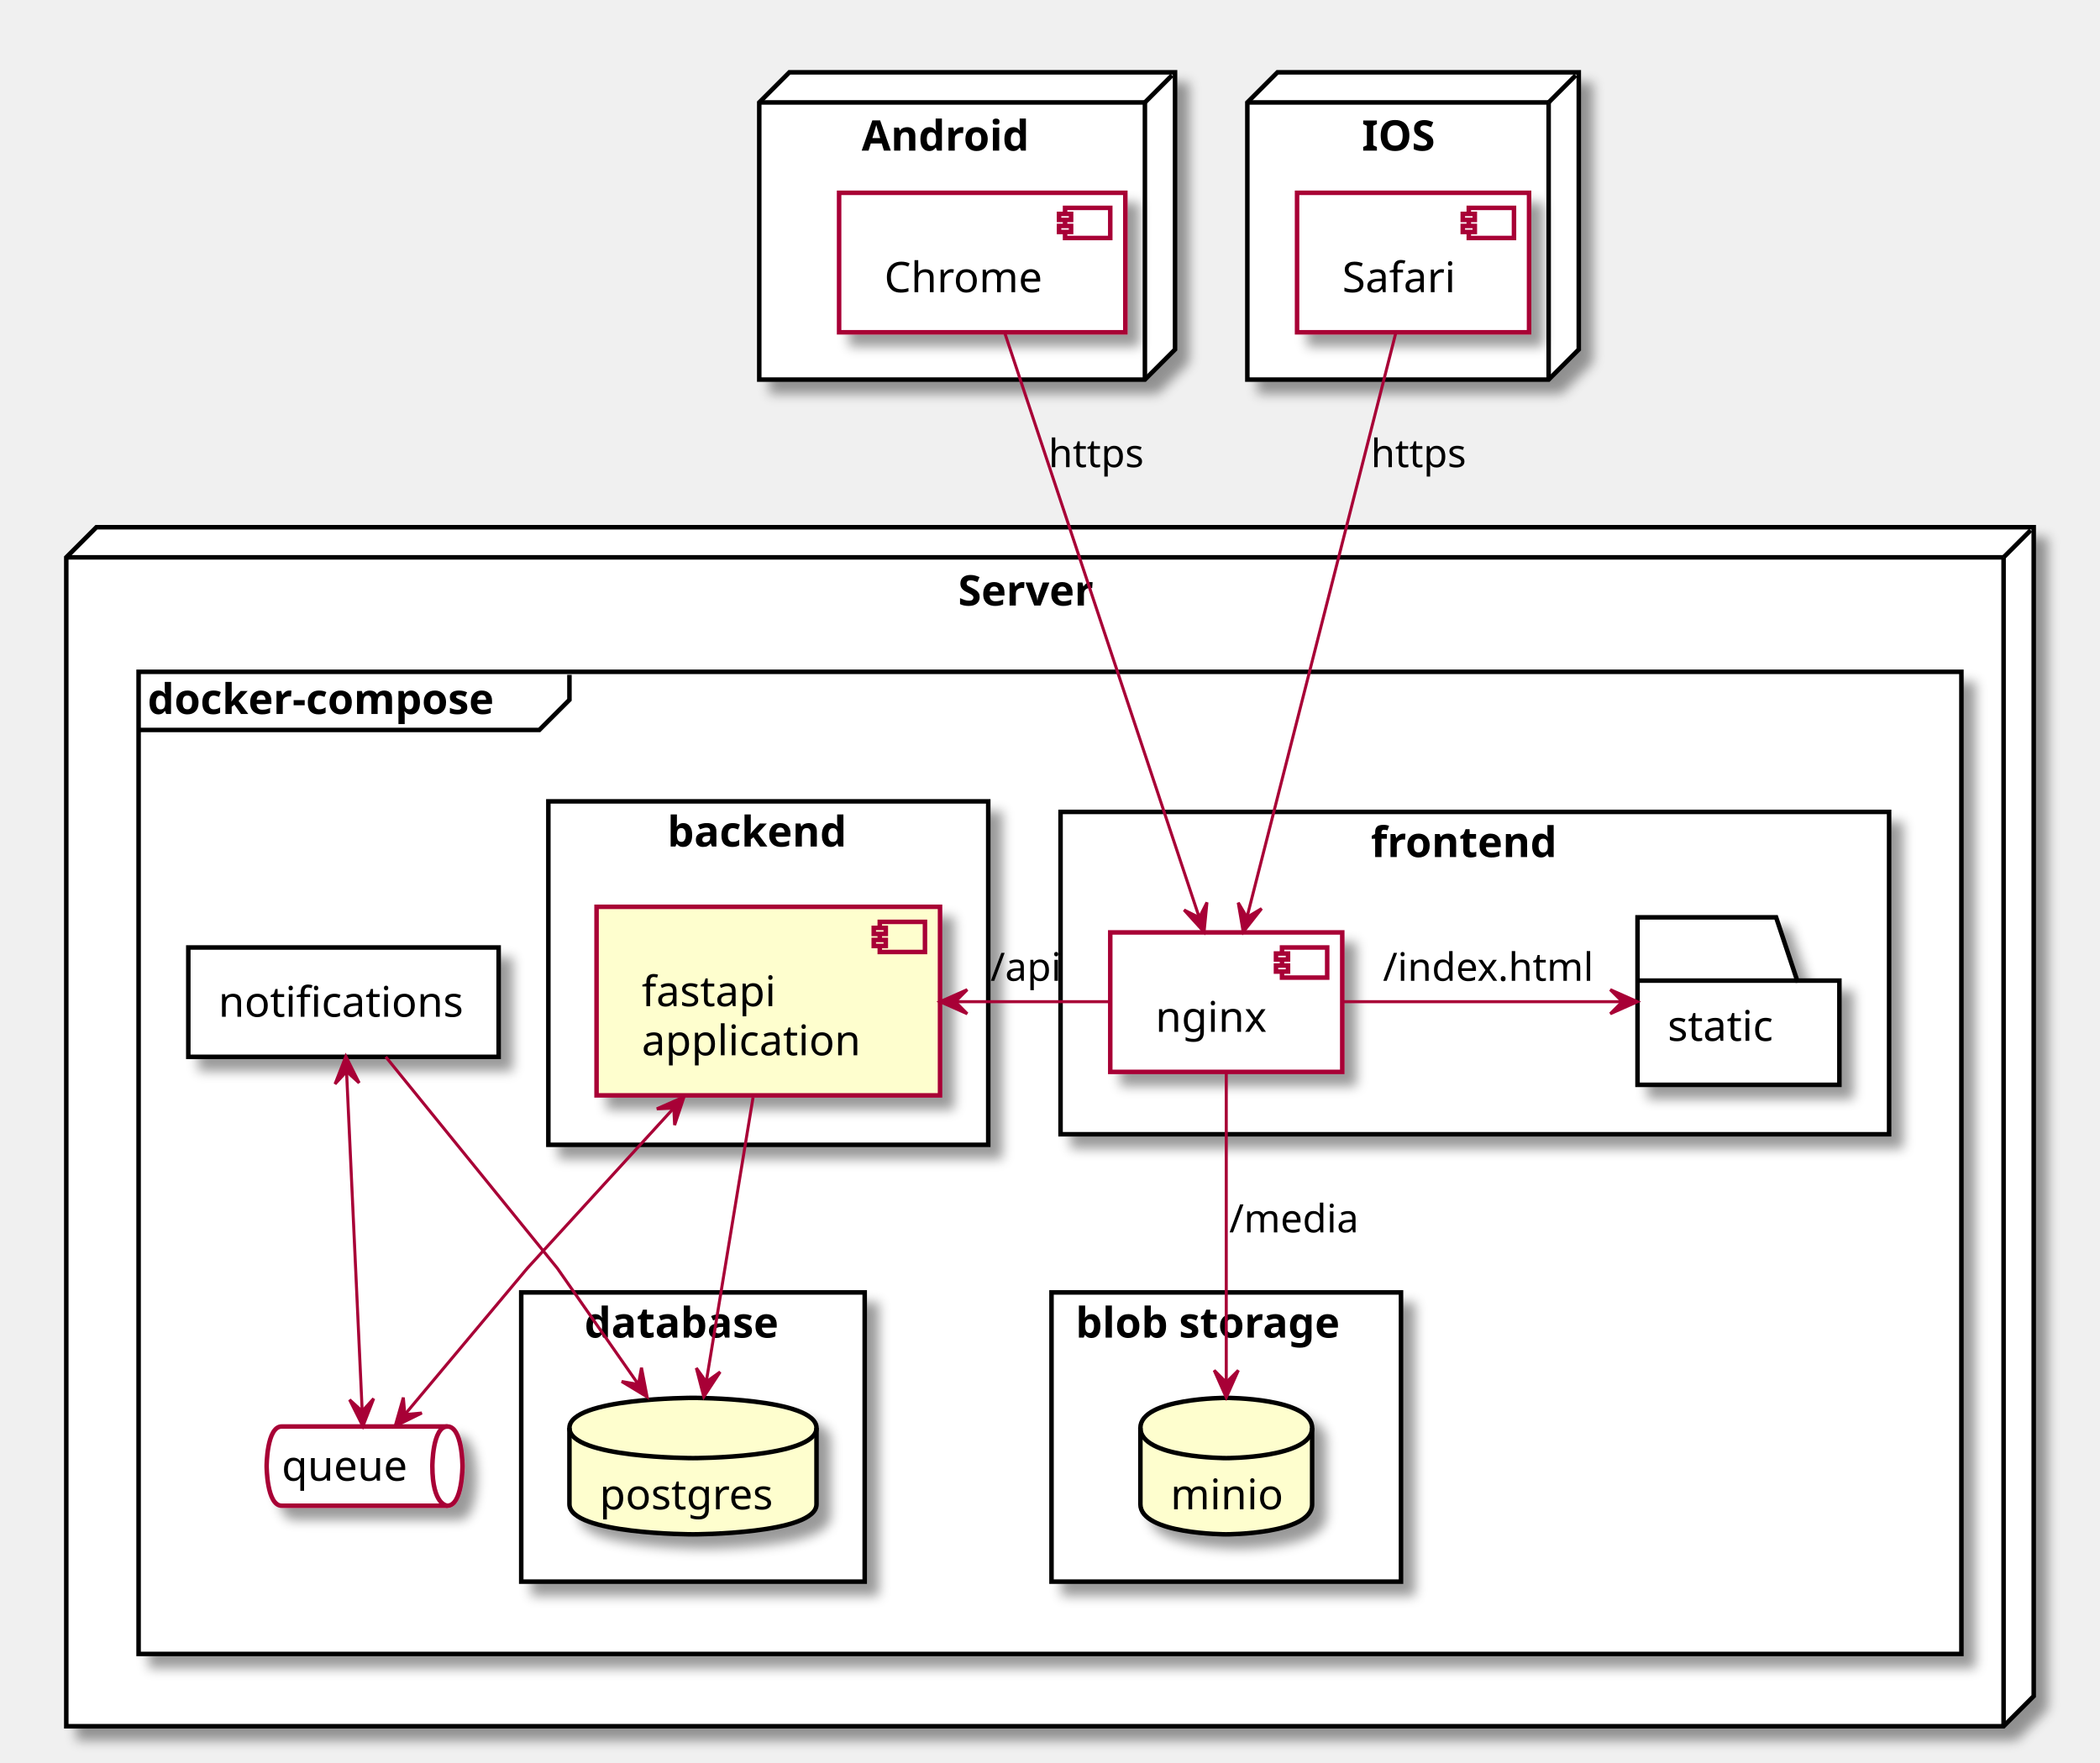
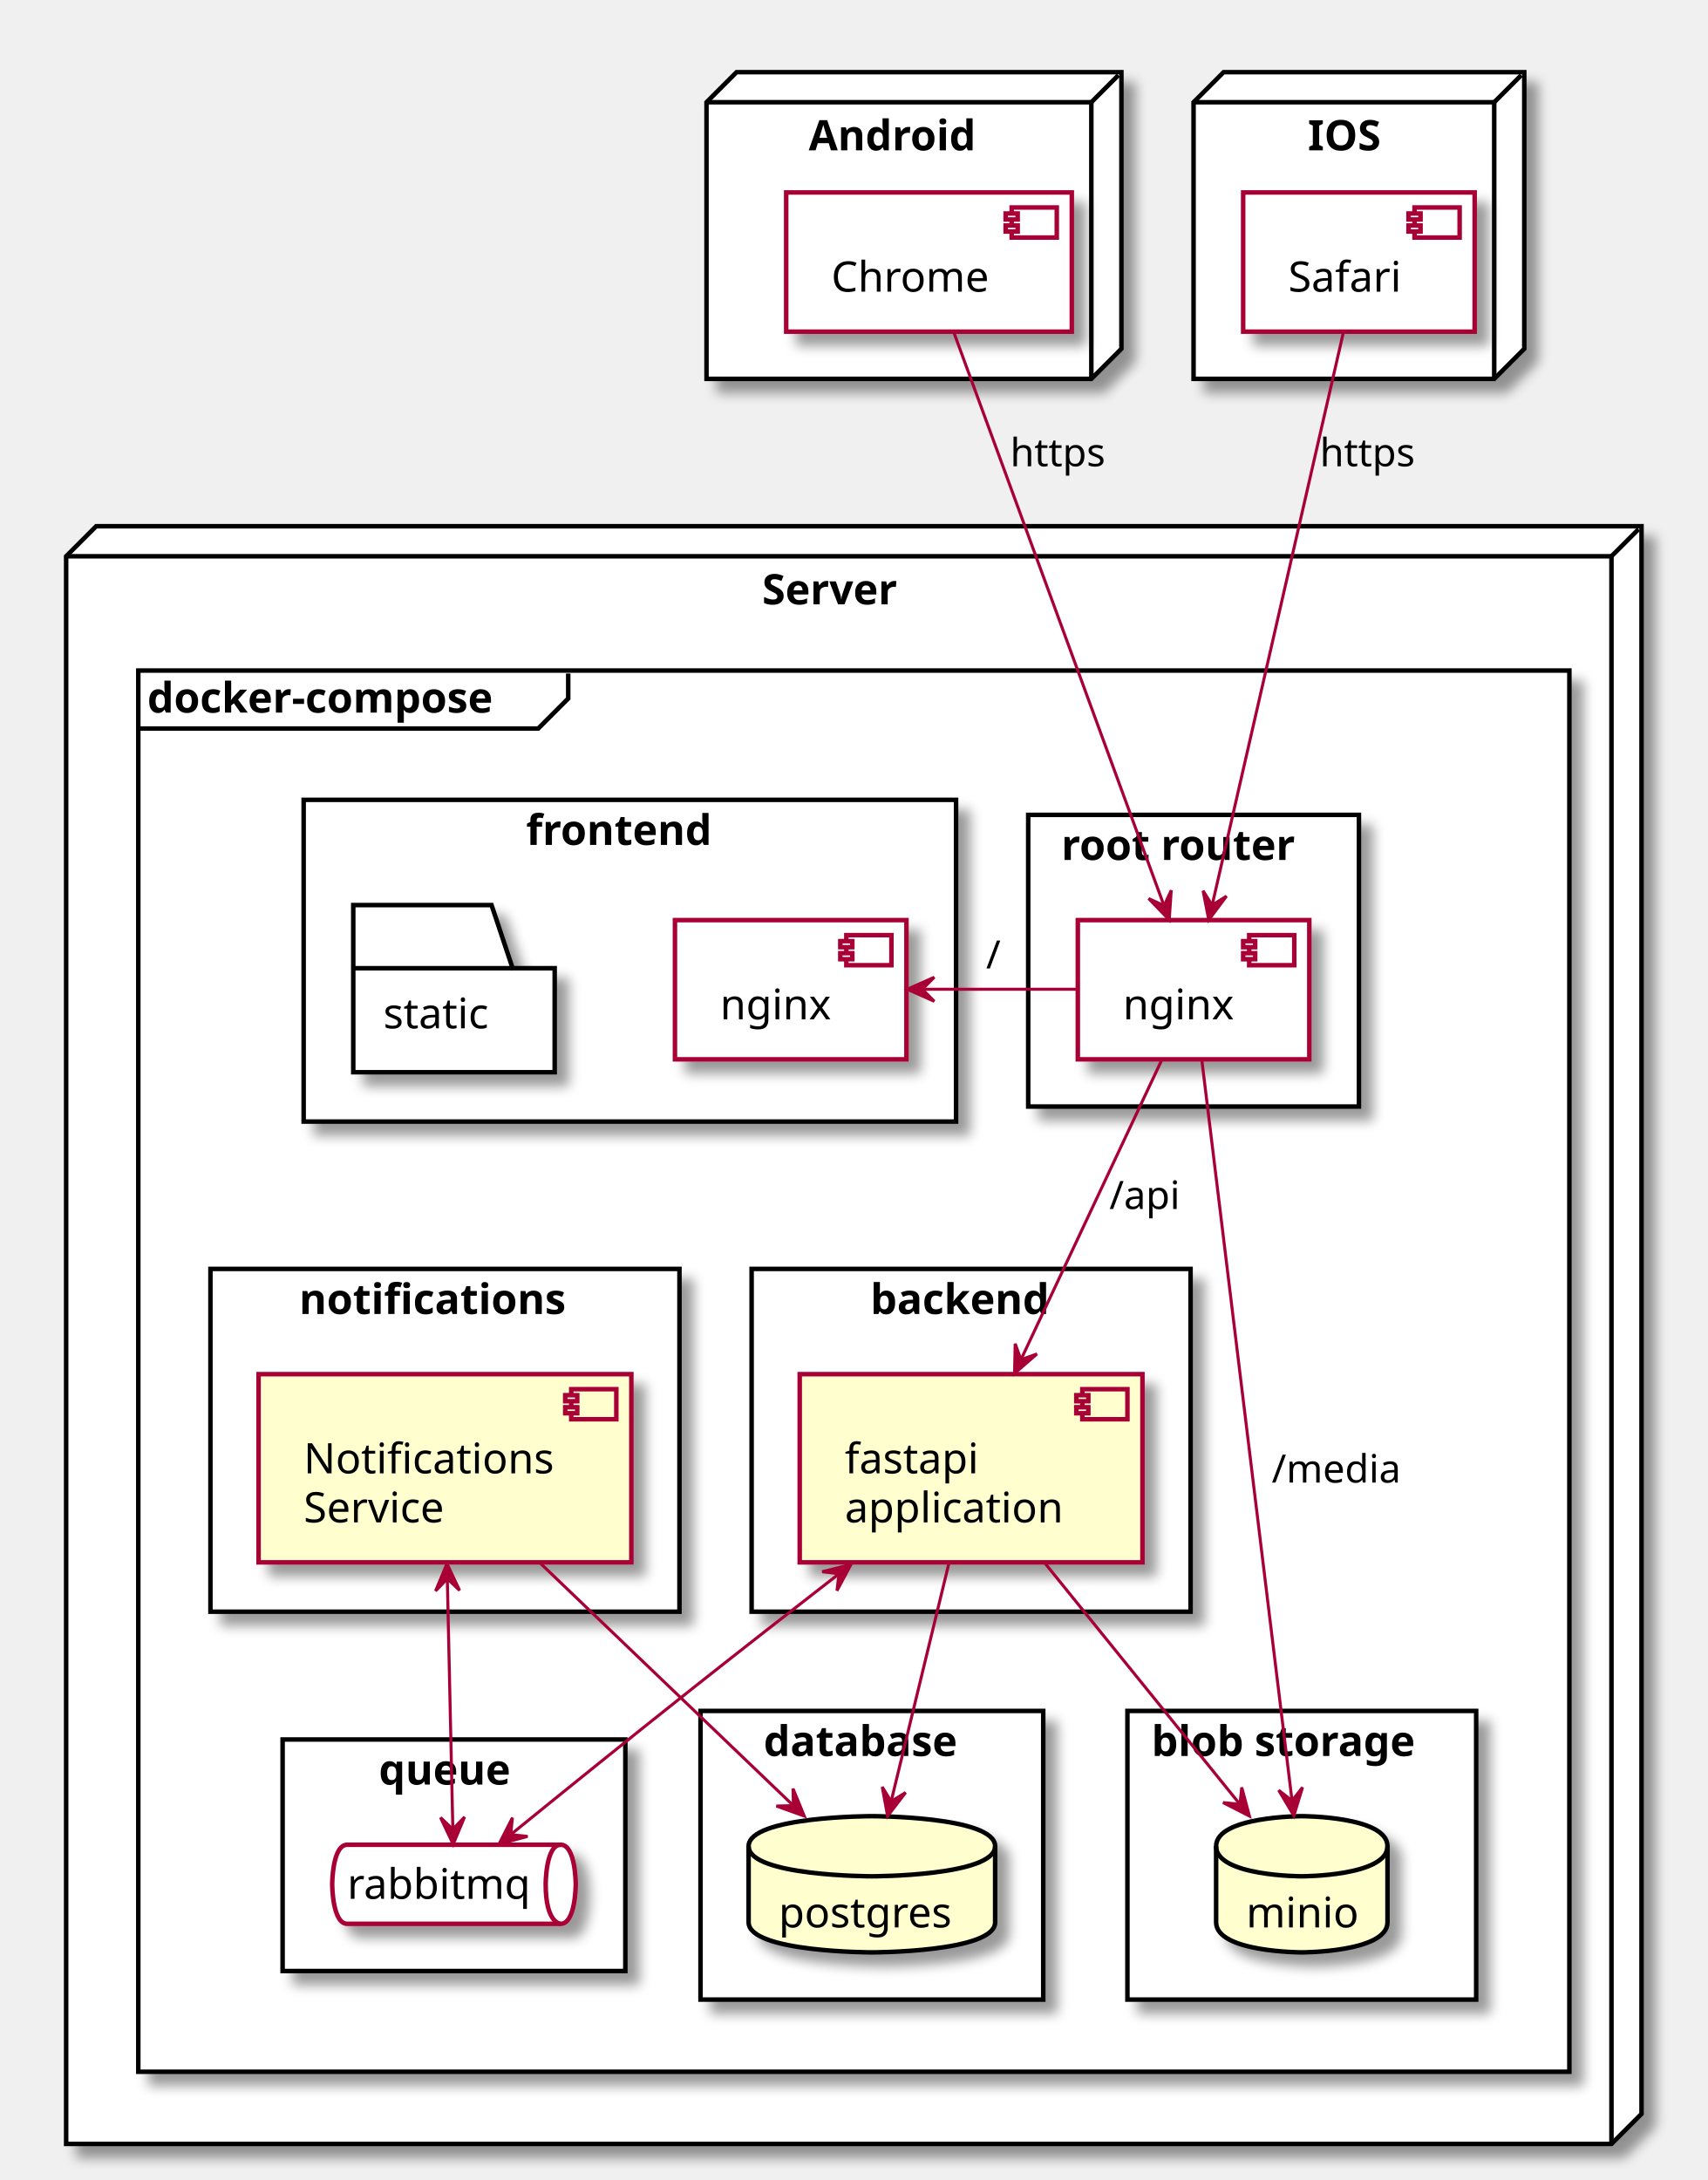
- <svg xmlns="http://www.w3.org/2000/svg" contentScriptType="application/ecmascript" contentStyleType="text/css" height="585px" preserveAspectRatio="none" style="width:697px;height:585px;" version="1.1" viewBox="0 0 697 585" width="697px" zoomAndPan="magnify">
+ <svg xmlns="http://www.w3.org/2000/svg" contentScriptType="application/ecmascript" contentStyleType="text/css" height="725px" preserveAspectRatio="none" style="width:568px;height:725px;" version="1.1" viewBox="0 0 568 725" width="568px" zoomAndPan="magnify">
  <defs>
-     <filter height="300%" id="f1bzlnf84rkx0p" width="300%" x="-1" y="-1">
+     <filter height="300%" id="fvmo4tufodjow" width="300%" x="-1" y="-1">
      <feGaussianBlur result="blurOut" stdDeviation="2.0" />
      <feColorMatrix in="blurOut" result="blurOut2" type="matrix" values="0 0 0 0 0 0 0 0 0 0 0 0 0 0 0 0 0 0 .4 0" />
      <feOffset dx="4.0" dy="4.0" in="blurOut2" result="blurOut3" />
      <feBlend in="SourceGraphic" in2="blurOut3" mode="normal" />
    </filter>
  </defs>
  <g>
-     <polygon fill="#FFFFFF" filter="url(#f1bzlnf84rkx0p)" points="22,185,32,175,675,175,675,563,665,573,22,573,22,185" style="stroke: #000000; stroke-width: 1.5;" />
-     <line style="stroke: #000000; stroke-width: 1.5;" x1="665" x2="674" y1="185" y2="176" />
-     <line style="stroke: #000000; stroke-width: 1.5;" x1="22" x2="665" y1="185" y2="185" />
-     <line style="stroke: #000000; stroke-width: 1.5;" x1="665" x2="665" y1="185" y2="573" />
-     <text fill="#000000" font-family="sans-serif" font-size="14" font-weight="bold" lengthAdjust="spacingAndGlyphs" textLength="53" x="318" y="200.995">Server</text>
-     <rect fill="#FFFFFF" filter="url(#f1bzlnf84rkx0p)" height="326" style="stroke: #000000; stroke-width: 1.5;" width="605" x="46" y="223" />
+     <polygon fill="#FFFFFF" filter="url(#fvmo4tufodjow)" points="22,185,32,175,546,175,546,703,536,713,22,713,22,185" style="stroke: #000000; stroke-width: 1.5;" />
+     <line style="stroke: #000000; stroke-width: 1.5;" x1="536" x2="545" y1="185" y2="176" />
+     <line style="stroke: #000000; stroke-width: 1.5;" x1="22" x2="536" y1="185" y2="185" />
+     <line style="stroke: #000000; stroke-width: 1.5;" x1="536" x2="536" y1="185" y2="713" />
+     <text fill="#000000" font-family="sans-serif" font-size="14" font-weight="bold" lengthAdjust="spacingAndGlyphs" textLength="53" x="253.5" y="200.995">Server</text>
+     <rect fill="#FFFFFF" filter="url(#fvmo4tufodjow)" height="466" style="stroke: #000000; stroke-width: 1.5;" width="476" x="46" y="223" />
    <path d="M189,224 L189,232.297 L179,242.297 L46,242.297 " fill="none" style="stroke: #000000; stroke-width: 1.5;" />
    <text fill="#000000" font-family="sans-serif" font-size="14" font-weight="bold" lengthAdjust="spacingAndGlyphs" textLength="133" x="49" y="236.995">docker-compose</text>
-     <rect fill="#FFFFFF" filter="url(#f1bzlnf84rkx0p)" height="107" style="stroke: #000000; stroke-width: 1.5;" width="275" x="352" y="269.5" />
-     <text fill="#000000" font-family="sans-serif" font-size="14" font-weight="bold" lengthAdjust="spacingAndGlyphs" textLength="69" x="455" y="284.495">frontend</text>
-     <rect fill="#FFFFFF" filter="url(#f1bzlnf84rkx0p)" height="114" style="stroke: #000000; stroke-width: 1.5;" width="146" x="182" y="266" />
-     <text fill="#000000" font-family="sans-serif" font-size="14" font-weight="bold" lengthAdjust="spacingAndGlyphs" textLength="67" x="221.5" y="280.995">backend</text>
-     <rect fill="#FFFFFF" filter="url(#f1bzlnf84rkx0p)" height="96" style="stroke: #000000; stroke-width: 1.5;" width="114" x="173" y="429" />
-     <text fill="#000000" font-family="sans-serif" font-size="14" font-weight="bold" lengthAdjust="spacingAndGlyphs" textLength="72" x="194" y="443.995">database</text>
-     <rect fill="#FFFFFF" filter="url(#f1bzlnf84rkx0p)" height="96" style="stroke: #000000; stroke-width: 1.5;" width="116" x="349" y="429" />
-     <text fill="#000000" font-family="sans-serif" font-size="14" font-weight="bold" lengthAdjust="spacingAndGlyphs" textLength="100" x="357" y="443.995">blob storage</text>
-     <polygon fill="#FFFFFF" filter="url(#f1bzlnf84rkx0p)" points="252,34,262,24,390,24,390,116,380,126,252,126,252,34" style="stroke: #000000; stroke-width: 1.5;" />
-     <line style="stroke: #000000; stroke-width: 1.5;" x1="380" x2="389" y1="34" y2="25" />
-     <line style="stroke: #000000; stroke-width: 1.5;" x1="252" x2="380" y1="34" y2="34" />
-     <line style="stroke: #000000; stroke-width: 1.5;" x1="380" x2="380" y1="34" y2="126" />
-     <text fill="#000000" font-family="sans-serif" font-size="14" font-weight="bold" lengthAdjust="spacingAndGlyphs" textLength="62" x="286" y="49.995">Android</text>
-     <polygon fill="#FFFFFF" filter="url(#f1bzlnf84rkx0p)" points="414,34,424,24,524,24,524,116,514,126,414,126,414,34" style="stroke: #000000; stroke-width: 1.5;" />
-     <line style="stroke: #000000; stroke-width: 1.5;" x1="514" x2="523" y1="34" y2="25" />
-     <line style="stroke: #000000; stroke-width: 1.5;" x1="414" x2="514" y1="34" y2="34" />
-     <line style="stroke: #000000; stroke-width: 1.5;" x1="514" x2="514" y1="34" y2="126" />
-     <text fill="#000000" font-family="sans-serif" font-size="14" font-weight="bold" lengthAdjust="spacingAndGlyphs" textLength="26" x="452" y="49.995">IOS</text>
-     <rect fill="#FFFFFF" filter="url(#f1bzlnf84rkx0p)" height="46.297" style="stroke: #A80036; stroke-width: 1.5;" width="77" x="368.5" y="309.5" />
-     <rect fill="#FFFFFF" height="10" style="stroke: #A80036; stroke-width: 1.5;" width="15" x="425.5" y="314.5" />
-     <rect fill="#FFFFFF" height="2" style="stroke: #A80036; stroke-width: 1.5;" width="4" x="423.5" y="316.5" />
-     <rect fill="#FFFFFF" height="2" style="stroke: #A80036; stroke-width: 1.5;" width="4" x="423.5" y="320.5" />
-     <text fill="#000000" font-family="sans-serif" font-size="14" lengthAdjust="spacingAndGlyphs" textLength="37" x="383.5" y="342.495">nginx</text>
-     <polygon fill="#FFFFFF" filter="url(#f1bzlnf84rkx0p)" points="543.5,304.5,589.5,304.5,596.5,325.5,610.5,325.5,610.5,360.094,543.5,360.094,543.5,304.5" style="stroke: #000000; stroke-width: 1.5;" />
-     <line style="stroke: #000000; stroke-width: 1.5;" x1="543.5" x2="596.5" y1="325.5" y2="325.5" />
-     <text fill="#000000" font-family="sans-serif" font-size="14" lengthAdjust="spacingAndGlyphs" textLength="37" x="553.5" y="345.495">static</text>
-     <rect fill="#FEFECE" filter="url(#f1bzlnf84rkx0p)" height="62.594" style="stroke: #A80036; stroke-width: 1.5;" width="114" x="198" y="301" />
-     <rect fill="#FEFECE" height="10" style="stroke: #A80036; stroke-width: 1.5;" width="15" x="292" y="306" />
-     <rect fill="#FEFECE" height="2" style="stroke: #A80036; stroke-width: 1.5;" width="4" x="290" y="308" />
-     <rect fill="#FEFECE" height="2" style="stroke: #A80036; stroke-width: 1.5;" width="4" x="290" y="312" />
-     <text fill="#000000" font-family="sans-serif" font-size="14" lengthAdjust="spacingAndGlyphs" textLength="45" x="213" y="333.995">fastapi</text>
-     <text fill="#000000" font-family="sans-serif" font-size="14" lengthAdjust="spacingAndGlyphs" textLength="74" x="213" y="350.292">application</text>
-     <path d="M93.5,473.5 L148.5,473.5 C153.5,473.5 153.5,486.648 153.5,486.648 C153.5,486.648 153.5,499.797 148.5,499.797 L93.5,499.797 C88.5,499.797 88.5,486.648 88.5,486.648 C88.5,486.648 88.5,473.5 93.5,473.5 " fill="#FFFFFF" filter="url(#f1bzlnf84rkx0p)" style="stroke: #A80036; stroke-width: 1.5;" />
-     <path d="M148.5,473.5 C143.5,473.5 143.5,486.648 143.5,486.648 C143.5,499.797 148.5,499.797 148.5,499.797 " fill="none" style="stroke: #A80036; stroke-width: 1.5;" />
-     <text fill="#000000" font-family="sans-serif" font-size="14" lengthAdjust="spacingAndGlyphs" textLength="45" x="93.5" y="491.495">queue</text>
-     <rect fill="#FFFFFF" filter="url(#f1bzlnf84rkx0p)" height="36.297" style="stroke: #000000; stroke-width: 1.5;" width="103" x="62.5" y="314.5" />
-     <text fill="#000000" font-family="sans-serif" font-size="14" lengthAdjust="spacingAndGlyphs" textLength="83" x="72.5" y="337.495">notifications</text>
-     <path d="M189,474 C189,464 230,464 230,464 C230,464 271,464 271,474 L271,499.297 C271,509.297 230,509.297 230,509.297 C230,509.297 189,509.297 189,499.297 L189,474 " fill="#FEFECE" filter="url(#f1bzlnf84rkx0p)" style="stroke: #000000; stroke-width: 1.5;" />
-     <path d="M189,474 C189,484 230,484 230,484 C230,484 271,484 271,474 " fill="none" style="stroke: #000000; stroke-width: 1.5;" />
-     <text fill="#000000" font-family="sans-serif" font-size="14" lengthAdjust="spacingAndGlyphs" textLength="62" x="199" y="500.995">postgres</text>
-     <path d="M378.5,474 C378.5,464 407,464 407,464 C407,464 435.5,464 435.5,474 L435.5,499.297 C435.5,509.297 407,509.297 407,509.297 C407,509.297 378.5,509.297 378.5,499.297 L378.5,474 " fill="#FEFECE" filter="url(#f1bzlnf84rkx0p)" style="stroke: #000000; stroke-width: 1.5;" />
-     <path d="M378.5,474 C378.5,484 407,484 407,484 C407,484 435.5,484 435.5,474 " fill="none" style="stroke: #000000; stroke-width: 1.5;" />
-     <text fill="#000000" font-family="sans-serif" font-size="14" lengthAdjust="spacingAndGlyphs" textLength="37" x="388.5" y="500.995">minio</text>
-     <rect fill="#FFFFFF" filter="url(#f1bzlnf84rkx0p)" height="46.297" style="stroke: #A80036; stroke-width: 1.5;" width="95" x="278.5" y="64" />
-     <rect fill="#FFFFFF" height="10" style="stroke: #A80036; stroke-width: 1.5;" width="15" x="353.5" y="69" />
-     <rect fill="#FFFFFF" height="2" style="stroke: #A80036; stroke-width: 1.5;" width="4" x="351.5" y="71" />
-     <rect fill="#FFFFFF" height="2" style="stroke: #A80036; stroke-width: 1.5;" width="4" x="351.5" y="75" />
-     <text fill="#000000" font-family="sans-serif" font-size="14" lengthAdjust="spacingAndGlyphs" textLength="55" x="293.5" y="96.995">Chrome</text>
-     <rect fill="#FFFFFF" filter="url(#f1bzlnf84rkx0p)" height="46.297" style="stroke: #A80036; stroke-width: 1.5;" width="77" x="430.5" y="64" />
-     <rect fill="#FFFFFF" height="10" style="stroke: #A80036; stroke-width: 1.5;" width="15" x="487.5" y="69" />
-     <rect fill="#FFFFFF" height="2" style="stroke: #A80036; stroke-width: 1.5;" width="4" x="485.5" y="71" />
-     <rect fill="#FFFFFF" height="2" style="stroke: #A80036; stroke-width: 1.5;" width="4" x="485.5" y="75" />
-     <text fill="#000000" font-family="sans-serif" font-size="14" lengthAdjust="spacingAndGlyphs" textLength="37" x="445.5" y="96.995">Safari</text>
-     <path d="M317.33,332.5 C334.52,332.5 352.67,332.5 368.11,332.5 " fill="none" id="api_server&lt;-nginx" style="stroke: #A80036; stroke-width: 1.0;" />
-     <polygon fill="#A80036" points="312.03,332.5,321.03,336.5,317.03,332.5,321.03,328.5,312.03,332.5" style="stroke: #A80036; stroke-width: 1.0;" />
-     <text fill="#000000" font-family="sans-serif" font-size="13" lengthAdjust="spacingAndGlyphs" textLength="23" x="328.75" y="325.567">/api</text>
-     <path d="M445.58,332.5 C473.33,332.5 510.62,332.5 538.39,332.5 " fill="none" id="nginx-&gt;static" style="stroke: #A80036; stroke-width: 1.0;" />
-     <polygon fill="#A80036" points="543.46,332.5,534.46,328.5,538.46,332.5,534.46,336.5,543.46,332.5" style="stroke: #A80036; stroke-width: 1.0;" />
-     <text fill="#000000" font-family="sans-serif" font-size="13" lengthAdjust="spacingAndGlyphs" textLength="71" x="459" y="325.567">/index.html</text>
-     <path d="M407,355.6 C407,382.89 407,429.27 407,458.59 " fill="none" id="nginx-&gt;minio" style="stroke: #A80036; stroke-width: 1.0;" />
-     <polygon fill="#A80036" points="407,463.86,411,454.86,407,458.86,403,454.86,407,463.86" style="stroke: #A80036; stroke-width: 1.0;" />
-     <text fill="#000000" font-family="sans-serif" font-size="13" lengthAdjust="spacingAndGlyphs" textLength="44" x="408" y="409.067">/media</text>
-     <path d="M249.94,364.26 C245.39,391.91 238.78,432.12 234.43,458.54 " fill="none" id="api_server-&gt;postgres" style="stroke: #A80036; stroke-width: 1.0;" />
-     <polygon fill="#A80036" points="233.6,463.63,239.01,455.4,234.413,458.697,231.116,454.099,233.6,463.63" style="stroke: #A80036; stroke-width: 1.0;" />
-     <path d="M223.46,367.99 C201.08,392.47 175,421 175,421 C175,421 150.63,450.11 134.63,469.22 " fill="none" id="api_server-queue" style="stroke: #A80036; stroke-width: 1.0;" />
-     <polygon fill="#A80036" points="131.16,473.37,140.002,469.033,134.368,469.535,133.866,463.9,131.16,473.37" style="stroke: #A80036; stroke-width: 1.0;" />
-     <polygon fill="#A80036" points="227.02,364.1,218.002,368.058,223.652,367.796,223.915,373.447,227.02,364.1" style="stroke: #A80036; stroke-width: 1.0;" />
-     <path d="M115.04,356.03 C116.45,386.64 118.94,440.7 120.21,468.27 " fill="none" id="notifications-queue" style="stroke: #A80036; stroke-width: 1.0;" />
-     <polygon fill="#A80036" points="120.44,473.42,124.024,464.246,120.211,468.425,116.032,464.613,120.44,473.42" style="stroke: #A80036; stroke-width: 1.0;" />
-     <polygon fill="#A80036" points="114.79,350.64,111.205,359.813,115.018,355.635,119.197,359.448,114.79,350.64" style="stroke: #A80036; stroke-width: 1.0;" />
-     <path d="M128.03,350.79 C148.72,376.29 185,421 185,421 C185,421 199.2,441.36 211.65,459.2 " fill="none" id="notifications-&gt;postgres" style="stroke: #A80036; stroke-width: 1.0;" />
-     <polygon fill="#A80036" points="214.77,463.66,212.906,453.989,211.911,459.558,206.343,458.563,214.77,463.66" style="stroke: #A80036; stroke-width: 1.0;" />
-     <path d="M463.39,110.04 C452.03,154.66 426.34,255.56 413.94,304.23 " fill="none" id="Safari-&gt;nginx" style="stroke: #A80036; stroke-width: 1.0;" />
-     <polygon fill="#A80036" points="412.64,309.34,418.73,301.6,413.87,304.493,410.976,299.633,412.64,309.34" style="stroke: #A80036; stroke-width: 1.0;" />
-     <text fill="#000000" font-family="sans-serif" font-size="13" lengthAdjust="spacingAndGlyphs" textLength="33" x="455" y="155.067">https</text>
-     <path d="M333.33,110.04 C348.2,154.75 381.87,255.96 398.03,304.52 " fill="none" id="Chrome-&gt;nginx" style="stroke: #A80036; stroke-width: 1.0;" />
-     <polygon fill="#A80036" points="399.63,309.34,400.596,299.539,398.057,304.594,393.002,302.055,399.63,309.34" style="stroke: #A80036; stroke-width: 1.0;" />
-     <text fill="#000000" font-family="sans-serif" font-size="13" lengthAdjust="spacingAndGlyphs" textLength="33" x="348" y="155.067">https</text>
+     <rect fill="#FFFFFF" filter="url(#fvmo4tufodjow)" height="97" style="stroke: #000000; stroke-width: 1.5;" width="110" x="342" y="271" />
+     <text fill="#000000" font-family="sans-serif" font-size="14" font-weight="bold" lengthAdjust="spacingAndGlyphs" textLength="88" x="353" y="285.995">root router</text>
+     <rect fill="#FFFFFF" filter="url(#fvmo4tufodjow)" height="114" style="stroke: #000000; stroke-width: 1.5;" width="146" x="250" y="422" />
+     <text fill="#000000" font-family="sans-serif" font-size="14" font-weight="bold" lengthAdjust="spacingAndGlyphs" textLength="67" x="289.5" y="436.995">backend</text>
+     <rect fill="#FFFFFF" filter="url(#fvmo4tufodjow)" height="107" style="stroke: #000000; stroke-width: 1.5;" width="217" x="101" y="266" />
+     <text fill="#000000" font-family="sans-serif" font-size="14" font-weight="bold" lengthAdjust="spacingAndGlyphs" textLength="69" x="175" y="280.995">frontend</text>
+     <rect fill="#FFFFFF" filter="url(#fvmo4tufodjow)" height="77" style="stroke: #000000; stroke-width: 1.5;" width="114" x="94" y="578.5" />
+     <text fill="#000000" font-family="sans-serif" font-size="14" font-weight="bold" lengthAdjust="spacingAndGlyphs" textLength="50" x="126" y="593.495">queue</text>
+     <rect fill="#FFFFFF" filter="url(#fvmo4tufodjow)" height="114" style="stroke: #000000; stroke-width: 1.5;" width="156" x="70" y="422" />
+     <text fill="#000000" font-family="sans-serif" font-size="14" font-weight="bold" lengthAdjust="spacingAndGlyphs" textLength="97" x="99.5" y="436.995">notifications</text>
+     <rect fill="#FFFFFF" filter="url(#fvmo4tufodjow)" height="96" style="stroke: #000000; stroke-width: 1.5;" width="114" x="233" y="569" />
+     <text fill="#000000" font-family="sans-serif" font-size="14" font-weight="bold" lengthAdjust="spacingAndGlyphs" textLength="72" x="254" y="583.995">database</text>
+     <rect fill="#FFFFFF" filter="url(#fvmo4tufodjow)" height="96" style="stroke: #000000; stroke-width: 1.5;" width="116" x="375" y="569" />
+     <text fill="#000000" font-family="sans-serif" font-size="14" font-weight="bold" lengthAdjust="spacingAndGlyphs" textLength="100" x="383" y="583.995">blob storage</text>
+     <polygon fill="#FFFFFF" filter="url(#fvmo4tufodjow)" points="235,34,245,24,373,24,373,116,363,126,235,126,235,34" style="stroke: #000000; stroke-width: 1.5;" />
+     <line style="stroke: #000000; stroke-width: 1.5;" x1="363" x2="372" y1="34" y2="25" />
+     <line style="stroke: #000000; stroke-width: 1.5;" x1="235" x2="363" y1="34" y2="34" />
+     <line style="stroke: #000000; stroke-width: 1.5;" x1="363" x2="363" y1="34" y2="126" />
+     <text fill="#000000" font-family="sans-serif" font-size="14" font-weight="bold" lengthAdjust="spacingAndGlyphs" textLength="62" x="269" y="49.995">Android</text>
+     <polygon fill="#FFFFFF" filter="url(#fvmo4tufodjow)" points="397,34,407,24,507,24,507,116,497,126,397,126,397,34" style="stroke: #000000; stroke-width: 1.5;" />
+     <line style="stroke: #000000; stroke-width: 1.5;" x1="497" x2="506" y1="34" y2="25" />
+     <line style="stroke: #000000; stroke-width: 1.5;" x1="397" x2="497" y1="34" y2="34" />
+     <line style="stroke: #000000; stroke-width: 1.5;" x1="497" x2="497" y1="34" y2="126" />
+     <text fill="#000000" font-family="sans-serif" font-size="14" font-weight="bold" lengthAdjust="spacingAndGlyphs" textLength="26" x="435" y="49.995">IOS</text>
+     <rect fill="#FFFFFF" filter="url(#fvmo4tufodjow)" height="46.297" style="stroke: #A80036; stroke-width: 1.5;" width="77" x="358.5" y="306" />
+     <rect fill="#FFFFFF" height="10" style="stroke: #A80036; stroke-width: 1.5;" width="15" x="415.5" y="311" />
+     <rect fill="#FFFFFF" height="2" style="stroke: #A80036; stroke-width: 1.5;" width="4" x="413.5" y="313" />
+     <rect fill="#FFFFFF" height="2" style="stroke: #A80036; stroke-width: 1.5;" width="4" x="413.5" y="317" />
+     <text fill="#000000" font-family="sans-serif" font-size="14" lengthAdjust="spacingAndGlyphs" textLength="37" x="373.5" y="338.995">nginx</text>
+     <rect fill="#FEFECE" filter="url(#fvmo4tufodjow)" height="62.594" style="stroke: #A80036; stroke-width: 1.5;" width="114" x="266" y="457" />
+     <rect fill="#FEFECE" height="10" style="stroke: #A80036; stroke-width: 1.5;" width="15" x="360" y="462" />
+     <rect fill="#FEFECE" height="2" style="stroke: #A80036; stroke-width: 1.5;" width="4" x="358" y="464" />
+     <rect fill="#FEFECE" height="2" style="stroke: #A80036; stroke-width: 1.5;" width="4" x="358" y="468" />
+     <text fill="#000000" font-family="sans-serif" font-size="14" lengthAdjust="spacingAndGlyphs" textLength="45" x="281" y="489.995">fastapi</text>
+     <text fill="#000000" font-family="sans-serif" font-size="14" lengthAdjust="spacingAndGlyphs" textLength="74" x="281" y="506.292">application</text>
+     <rect fill="#FFFFFF" filter="url(#fvmo4tufodjow)" height="46.297" style="stroke: #A80036; stroke-width: 1.5;" width="77" x="224.5" y="306" />
+     <rect fill="#FFFFFF" height="10" style="stroke: #A80036; stroke-width: 1.5;" width="15" x="281.5" y="311" />
+     <rect fill="#FFFFFF" height="2" style="stroke: #A80036; stroke-width: 1.5;" width="4" x="279.5" y="313" />
+     <rect fill="#FFFFFF" height="2" style="stroke: #A80036; stroke-width: 1.5;" width="4" x="279.5" y="317" />
+     <text fill="#000000" font-family="sans-serif" font-size="14" lengthAdjust="spacingAndGlyphs" textLength="37" x="239.5" y="338.995">nginx</text>
+     <polygon fill="#FFFFFF" filter="url(#fvmo4tufodjow)" points="117.5,301,163.5,301,170.5,322,184.5,322,184.5,356.594,117.5,356.594,117.5,301" style="stroke: #000000; stroke-width: 1.5;" />
+     <line style="stroke: #000000; stroke-width: 1.5;" x1="117.5" x2="170.5" y1="322" y2="322" />
+     <text fill="#000000" font-family="sans-serif" font-size="14" lengthAdjust="spacingAndGlyphs" textLength="37" x="127.5" y="341.995">static</text>
+     <path d="M115.5,613.5 L186.5,613.5 C191.5,613.5 191.5,626.648 191.5,626.648 C191.5,626.648 191.5,639.797 186.5,639.797 L115.5,639.797 C110.5,639.797 110.5,626.648 110.5,626.648 C110.5,626.648 110.5,613.5 115.5,613.5 " fill="#FFFFFF" filter="url(#fvmo4tufodjow)" style="stroke: #A80036; stroke-width: 1.5;" />
+     <path d="M186.5,613.5 C181.5,613.5 181.5,626.648 181.5,626.648 C181.5,639.797 186.5,639.797 186.5,639.797 " fill="none" style="stroke: #A80036; stroke-width: 1.5;" />
+     <text fill="#000000" font-family="sans-serif" font-size="14" lengthAdjust="spacingAndGlyphs" textLength="61" x="115.5" y="631.495">rabbitmq</text>
+     <rect fill="#FEFECE" filter="url(#fvmo4tufodjow)" height="62.594" style="stroke: #A80036; stroke-width: 1.5;" width="124" x="86" y="457" />
+     <rect fill="#FEFECE" height="10" style="stroke: #A80036; stroke-width: 1.5;" width="15" x="190" y="462" />
+     <rect fill="#FEFECE" height="2" style="stroke: #A80036; stroke-width: 1.5;" width="4" x="188" y="464" />
+     <rect fill="#FEFECE" height="2" style="stroke: #A80036; stroke-width: 1.5;" width="4" x="188" y="468" />
+     <text fill="#000000" font-family="sans-serif" font-size="14" lengthAdjust="spacingAndGlyphs" textLength="84" x="101" y="489.995">Notifications</text>
+     <text fill="#000000" font-family="sans-serif" font-size="14" lengthAdjust="spacingAndGlyphs" textLength="50" x="101" y="506.292">Service</text>
+     <path d="M249,614 C249,604 290,604 290,604 C290,604 331,604 331,614 L331,639.297 C331,649.297 290,649.297 290,649.297 C290,649.297 249,649.297 249,639.297 L249,614 " fill="#FEFECE" filter="url(#fvmo4tufodjow)" style="stroke: #000000; stroke-width: 1.5;" />
+     <path d="M249,614 C249,624 290,624 290,624 C290,624 331,624 331,614 " fill="none" style="stroke: #000000; stroke-width: 1.5;" />
+     <text fill="#000000" font-family="sans-serif" font-size="14" lengthAdjust="spacingAndGlyphs" textLength="62" x="259" y="640.995">postgres</text>
+     <path d="M404.5,614 C404.5,604 433,604 433,604 C433,604 461.5,604 461.5,614 L461.5,639.297 C461.5,649.297 433,649.297 433,649.297 C433,649.297 404.5,649.297 404.5,639.297 L404.5,614 " fill="#FEFECE" filter="url(#fvmo4tufodjow)" style="stroke: #000000; stroke-width: 1.5;" />
+     <path d="M404.5,614 C404.5,624 433,624 433,624 C433,624 461.5,624 461.5,614 " fill="none" style="stroke: #000000; stroke-width: 1.5;" />
+     <text fill="#000000" font-family="sans-serif" font-size="14" lengthAdjust="spacingAndGlyphs" textLength="37" x="414.5" y="640.995">minio</text>
+     <rect fill="#FFFFFF" filter="url(#fvmo4tufodjow)" height="46.297" style="stroke: #A80036; stroke-width: 1.5;" width="95" x="261.5" y="64" />
+     <rect fill="#FFFFFF" height="10" style="stroke: #A80036; stroke-width: 1.5;" width="15" x="336.5" y="69" />
+     <rect fill="#FFFFFF" height="2" style="stroke: #A80036; stroke-width: 1.5;" width="4" x="334.5" y="71" />
+     <rect fill="#FFFFFF" height="2" style="stroke: #A80036; stroke-width: 1.5;" width="4" x="334.5" y="75" />
+     <text fill="#000000" font-family="sans-serif" font-size="14" lengthAdjust="spacingAndGlyphs" textLength="55" x="276.5" y="96.995">Chrome</text>
+     <rect fill="#FFFFFF" filter="url(#fvmo4tufodjow)" height="46.297" style="stroke: #A80036; stroke-width: 1.5;" width="77" x="413.5" y="64" />
+     <rect fill="#FFFFFF" height="10" style="stroke: #A80036; stroke-width: 1.5;" width="15" x="470.5" y="69" />
+     <rect fill="#FFFFFF" height="2" style="stroke: #A80036; stroke-width: 1.5;" width="4" x="468.5" y="71" />
+     <rect fill="#FFFFFF" height="2" style="stroke: #A80036; stroke-width: 1.5;" width="4" x="468.5" y="75" />
+     <text fill="#000000" font-family="sans-serif" font-size="14" lengthAdjust="spacingAndGlyphs" textLength="37" x="428.5" y="96.995">Safari</text>
+     <path d="M386.55,352.23 C374.38,378.15 354.09,421.33 339.71,451.92 " fill="none" id="root-&gt;api_server" style="stroke: #A80036; stroke-width: 1.0;" />
+     <polygon fill="#A80036" points="337.46,456.72,344.909,450.276,339.587,452.195,337.668,446.873,337.46,456.72" style="stroke: #A80036; stroke-width: 1.0;" />
+     <text fill="#000000" font-family="sans-serif" font-size="13" lengthAdjust="spacingAndGlyphs" textLength="23" x="369" y="402.067">/api</text>
+     <path d="M358.33,329 C342.23,329 323.45,329 306.84,329 " fill="none" id="root-&gt;n2" style="stroke: #A80036; stroke-width: 1.0;" />
+     <polygon fill="#A80036" points="301.76,329,310.76,333,306.76,329,310.76,325,301.76,329" style="stroke: #A80036; stroke-width: 1.0;" />
+     <text fill="#000000" font-family="sans-serif" font-size="13" lengthAdjust="spacingAndGlyphs" textLength="4" x="328" y="322.067">/</text>
+     <path d="M399.71,352.21 C406.21,405.63 422.72,541.13 429.75,598.83 " fill="none" id="root-&gt;minio" style="stroke: #A80036; stroke-width: 1.0;" />
+     <polygon fill="#A80036" points="430.36,603.83,433.25,594.415,429.759,598.866,425.308,595.376,430.36,603.83" style="stroke: #A80036; stroke-width: 1.0;" />
+     <text fill="#000000" font-family="sans-serif" font-size="13" lengthAdjust="spacingAndGlyphs" textLength="44" x="423" y="493.067">/media</text>
+     <path d="M315.59,520.02 C309.83,543.76 301.93,576.35 296.43,599 " fill="none" id="api_server-&gt;postgres" style="stroke: #A80036; stroke-width: 1.0;" />
+     <polygon fill="#A80036" points="295.23,603.96,301.223,596.145,296.399,599.099,293.445,594.274,295.23,603.96" style="stroke: #A80036; stroke-width: 1.0;" />
+     <path d="M278.8,523.6 C263.6,535.39 246.51,548.72 231,561 C209.98,577.64 186.07,596.97 169.91,610.1 " fill="none" id="api_server-queue" style="stroke: #A80036; stroke-width: 1.0;" />
+     <polygon fill="#A80036" points="165.98,613.29,175.487,610.719,169.861,610.137,170.443,604.51,165.98,613.29" style="stroke: #A80036; stroke-width: 1.0;" />
+     <polygon fill="#A80036" points="283.03,520.32,273.472,522.695,279.086,523.393,278.388,529.006,283.03,520.32" style="stroke: #A80036; stroke-width: 1.0;" />
+     <path d="M347.69,520.02 C367.13,544.06 393.91,577.18 412.26,599.85 " fill="none" id="api_server-&gt;minio" style="stroke: #A80036; stroke-width: 1.0;" />
+     <polygon fill="#A80036" points="415.58,603.96,413.03,594.447,412.436,600.072,406.81,599.478,415.58,603.96" style="stroke: #A80036; stroke-width: 1.0;" />
+     <path d="M148.79,525.33 C149.38,552.05 150.16,587.39 150.62,608.16 " fill="none" id="ns-queue" style="stroke: #A80036; stroke-width: 1.0;" />
+     <polygon fill="#A80036" points="150.73,613.36,154.523,604.271,150.616,608.361,146.525,604.454,150.73,613.36" style="stroke: #A80036; stroke-width: 1.0;" />
+     <polygon fill="#A80036" points="148.67,520.02,144.877,529.109,148.784,525.019,152.875,528.926,148.67,520.02" style="stroke: #A80036; stroke-width: 1.0;" />
+     <path d="M179.87,520.02 C205.17,544.26 240.12,577.73 263.81,600.42 " fill="none" id="ns-&gt;postgres" style="stroke: #A80036; stroke-width: 1.0;" />
+     <polygon fill="#A80036" points="267.51,603.96,263.771,594.848,263.897,600.504,258.241,600.63,267.51,603.96" style="stroke: #A80036; stroke-width: 1.0;" />
+     <path d="M446.92,110.15 C436.81,154.26 414.2,252.96 403.22,300.88 " fill="none" id="Safari-&gt;root" style="stroke: #A80036; stroke-width: 1.0;" />
+     <polygon fill="#A80036" points="402.06,305.91,407.961,298.025,403.172,301.035,400.161,296.246,402.06,305.91" style="stroke: #A80036; stroke-width: 1.0;" />
+     <text fill="#000000" font-family="sans-serif" font-size="13" lengthAdjust="spacingAndGlyphs" textLength="33" x="439" y="155.067">https</text>
+     <path d="M317.12,110.15 C333.33,154.35 369.63,253.36 387.16,301.17 " fill="none" id="Chrome-&gt;root" style="stroke: #A80036; stroke-width: 1.0;" />
+     <polygon fill="#A80036" points="388.9,305.91,389.574,296.084,387.187,301.213,382.058,298.825,388.9,305.91" style="stroke: #A80036; stroke-width: 1.0;" />
+     <text fill="#000000" font-family="sans-serif" font-size="13" lengthAdjust="spacingAndGlyphs" textLength="33" x="336" y="155.067">https</text>
  </g>
</svg>
